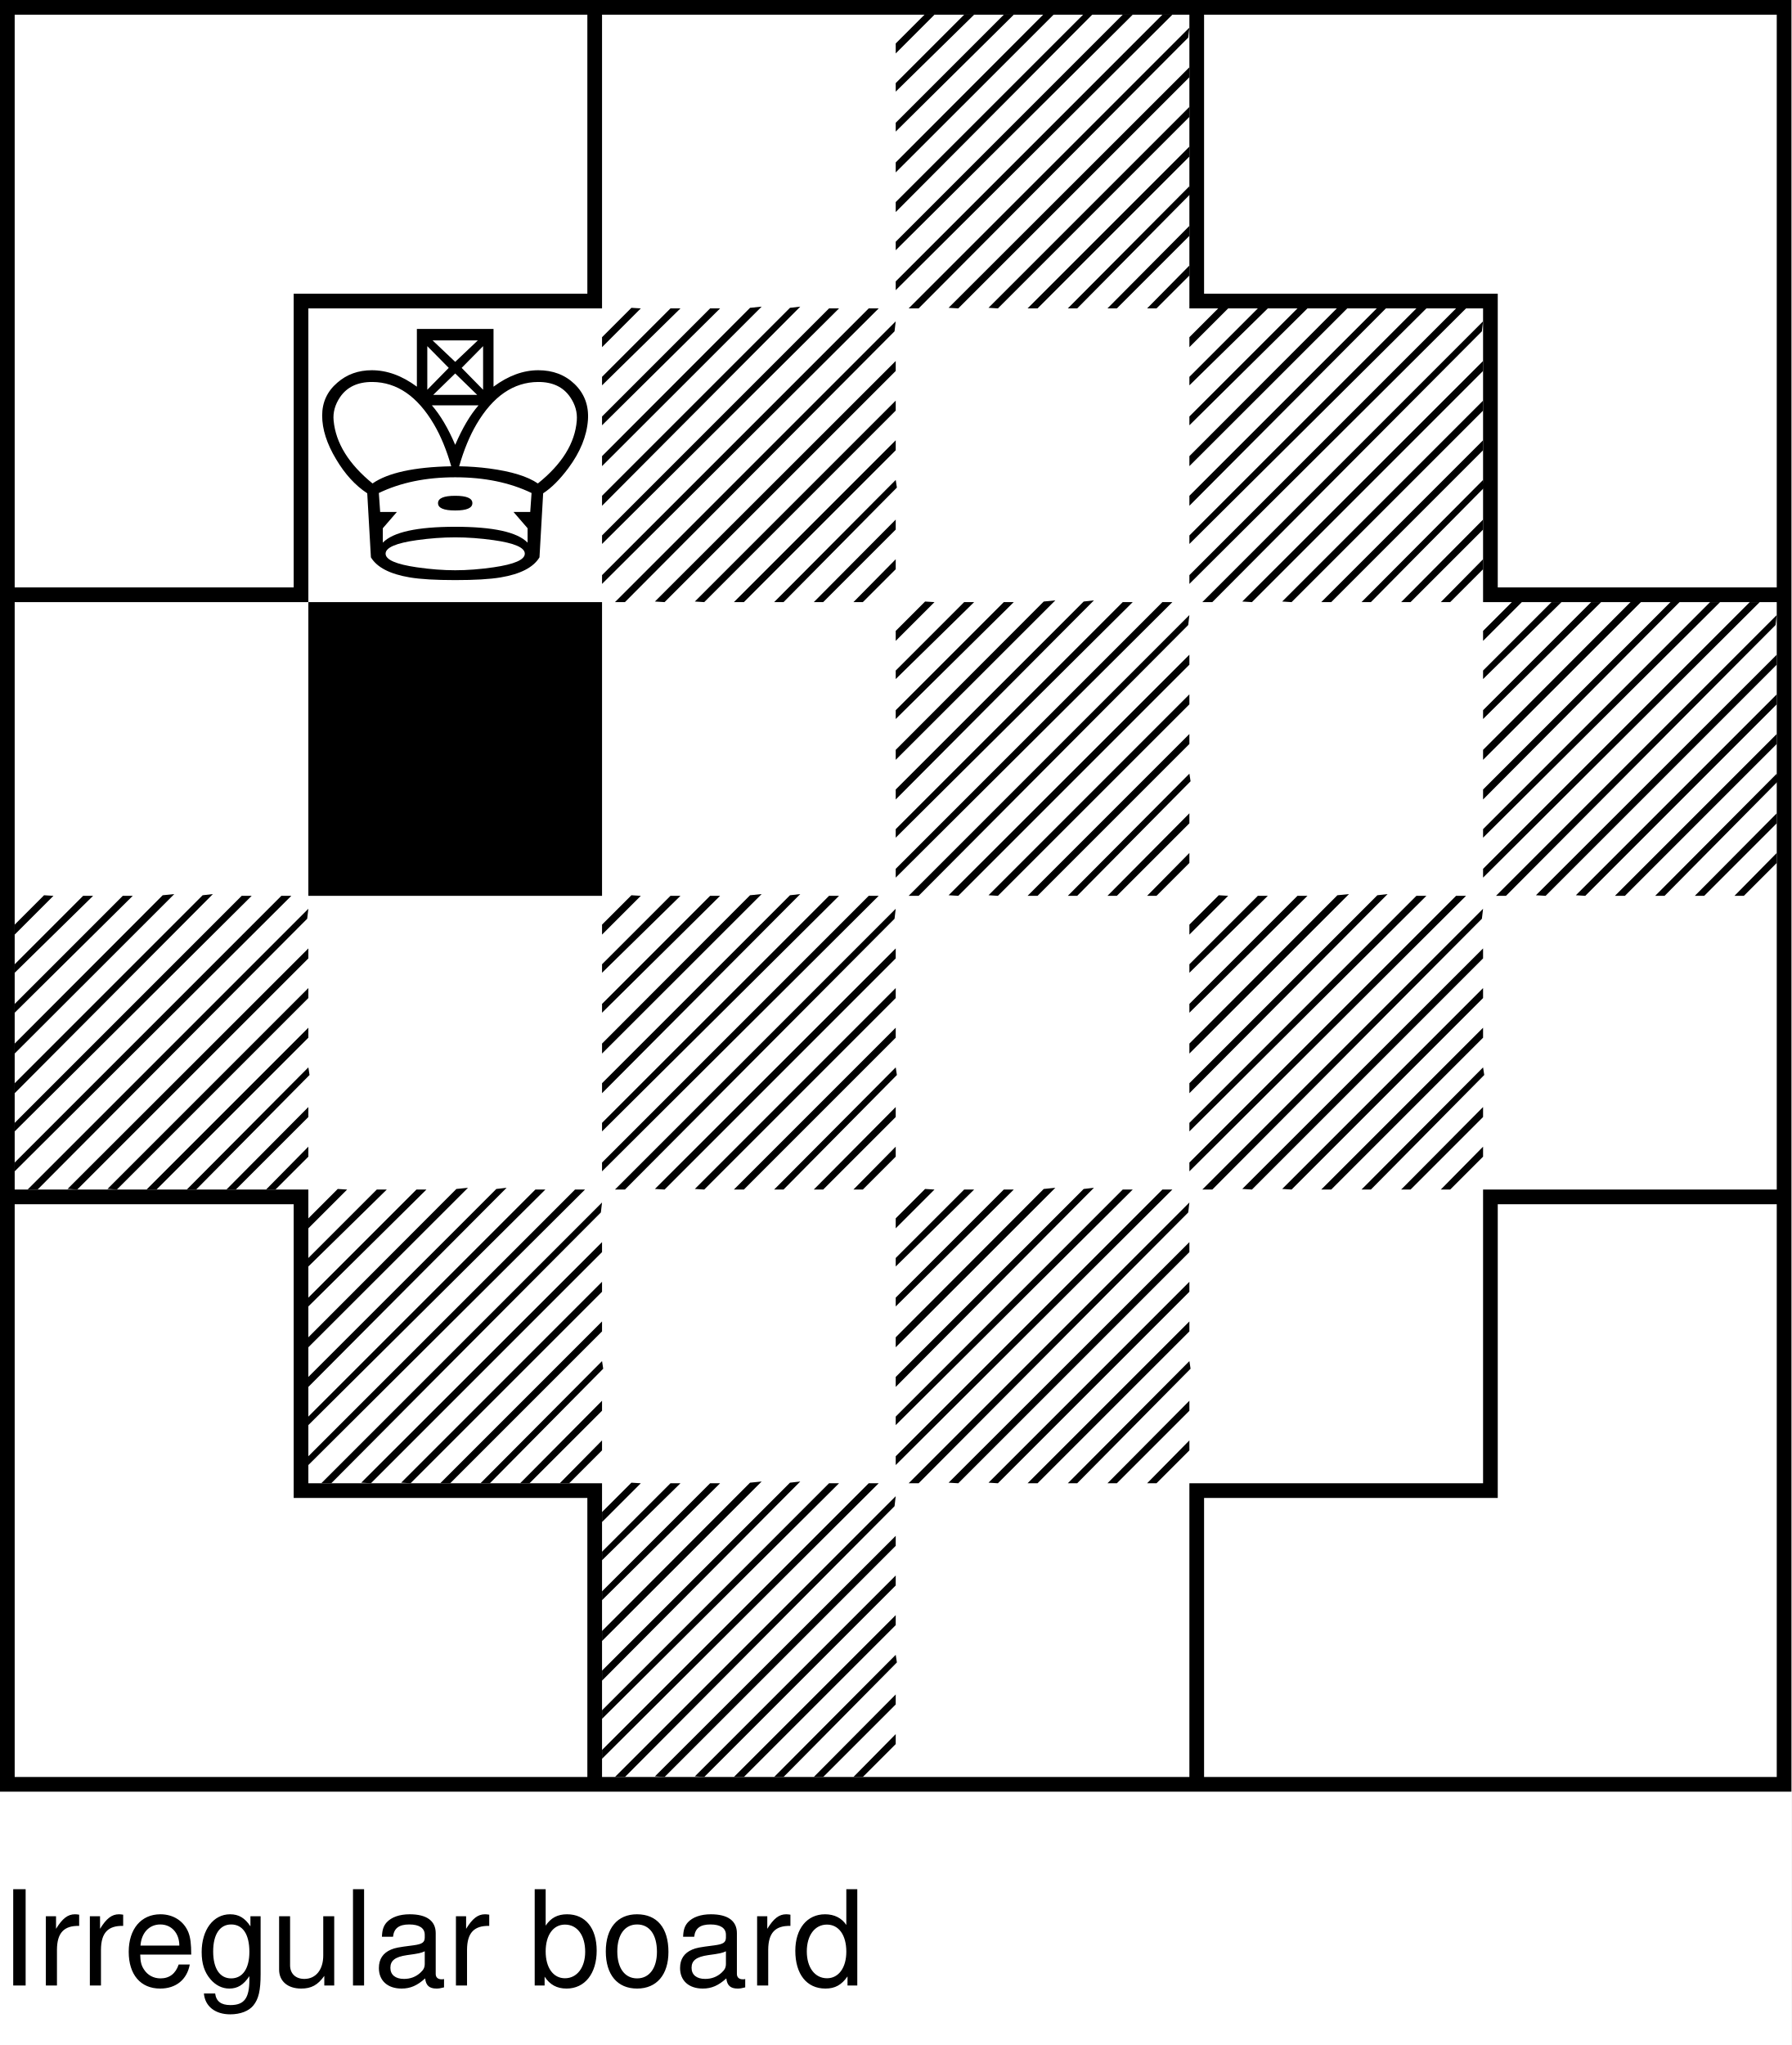
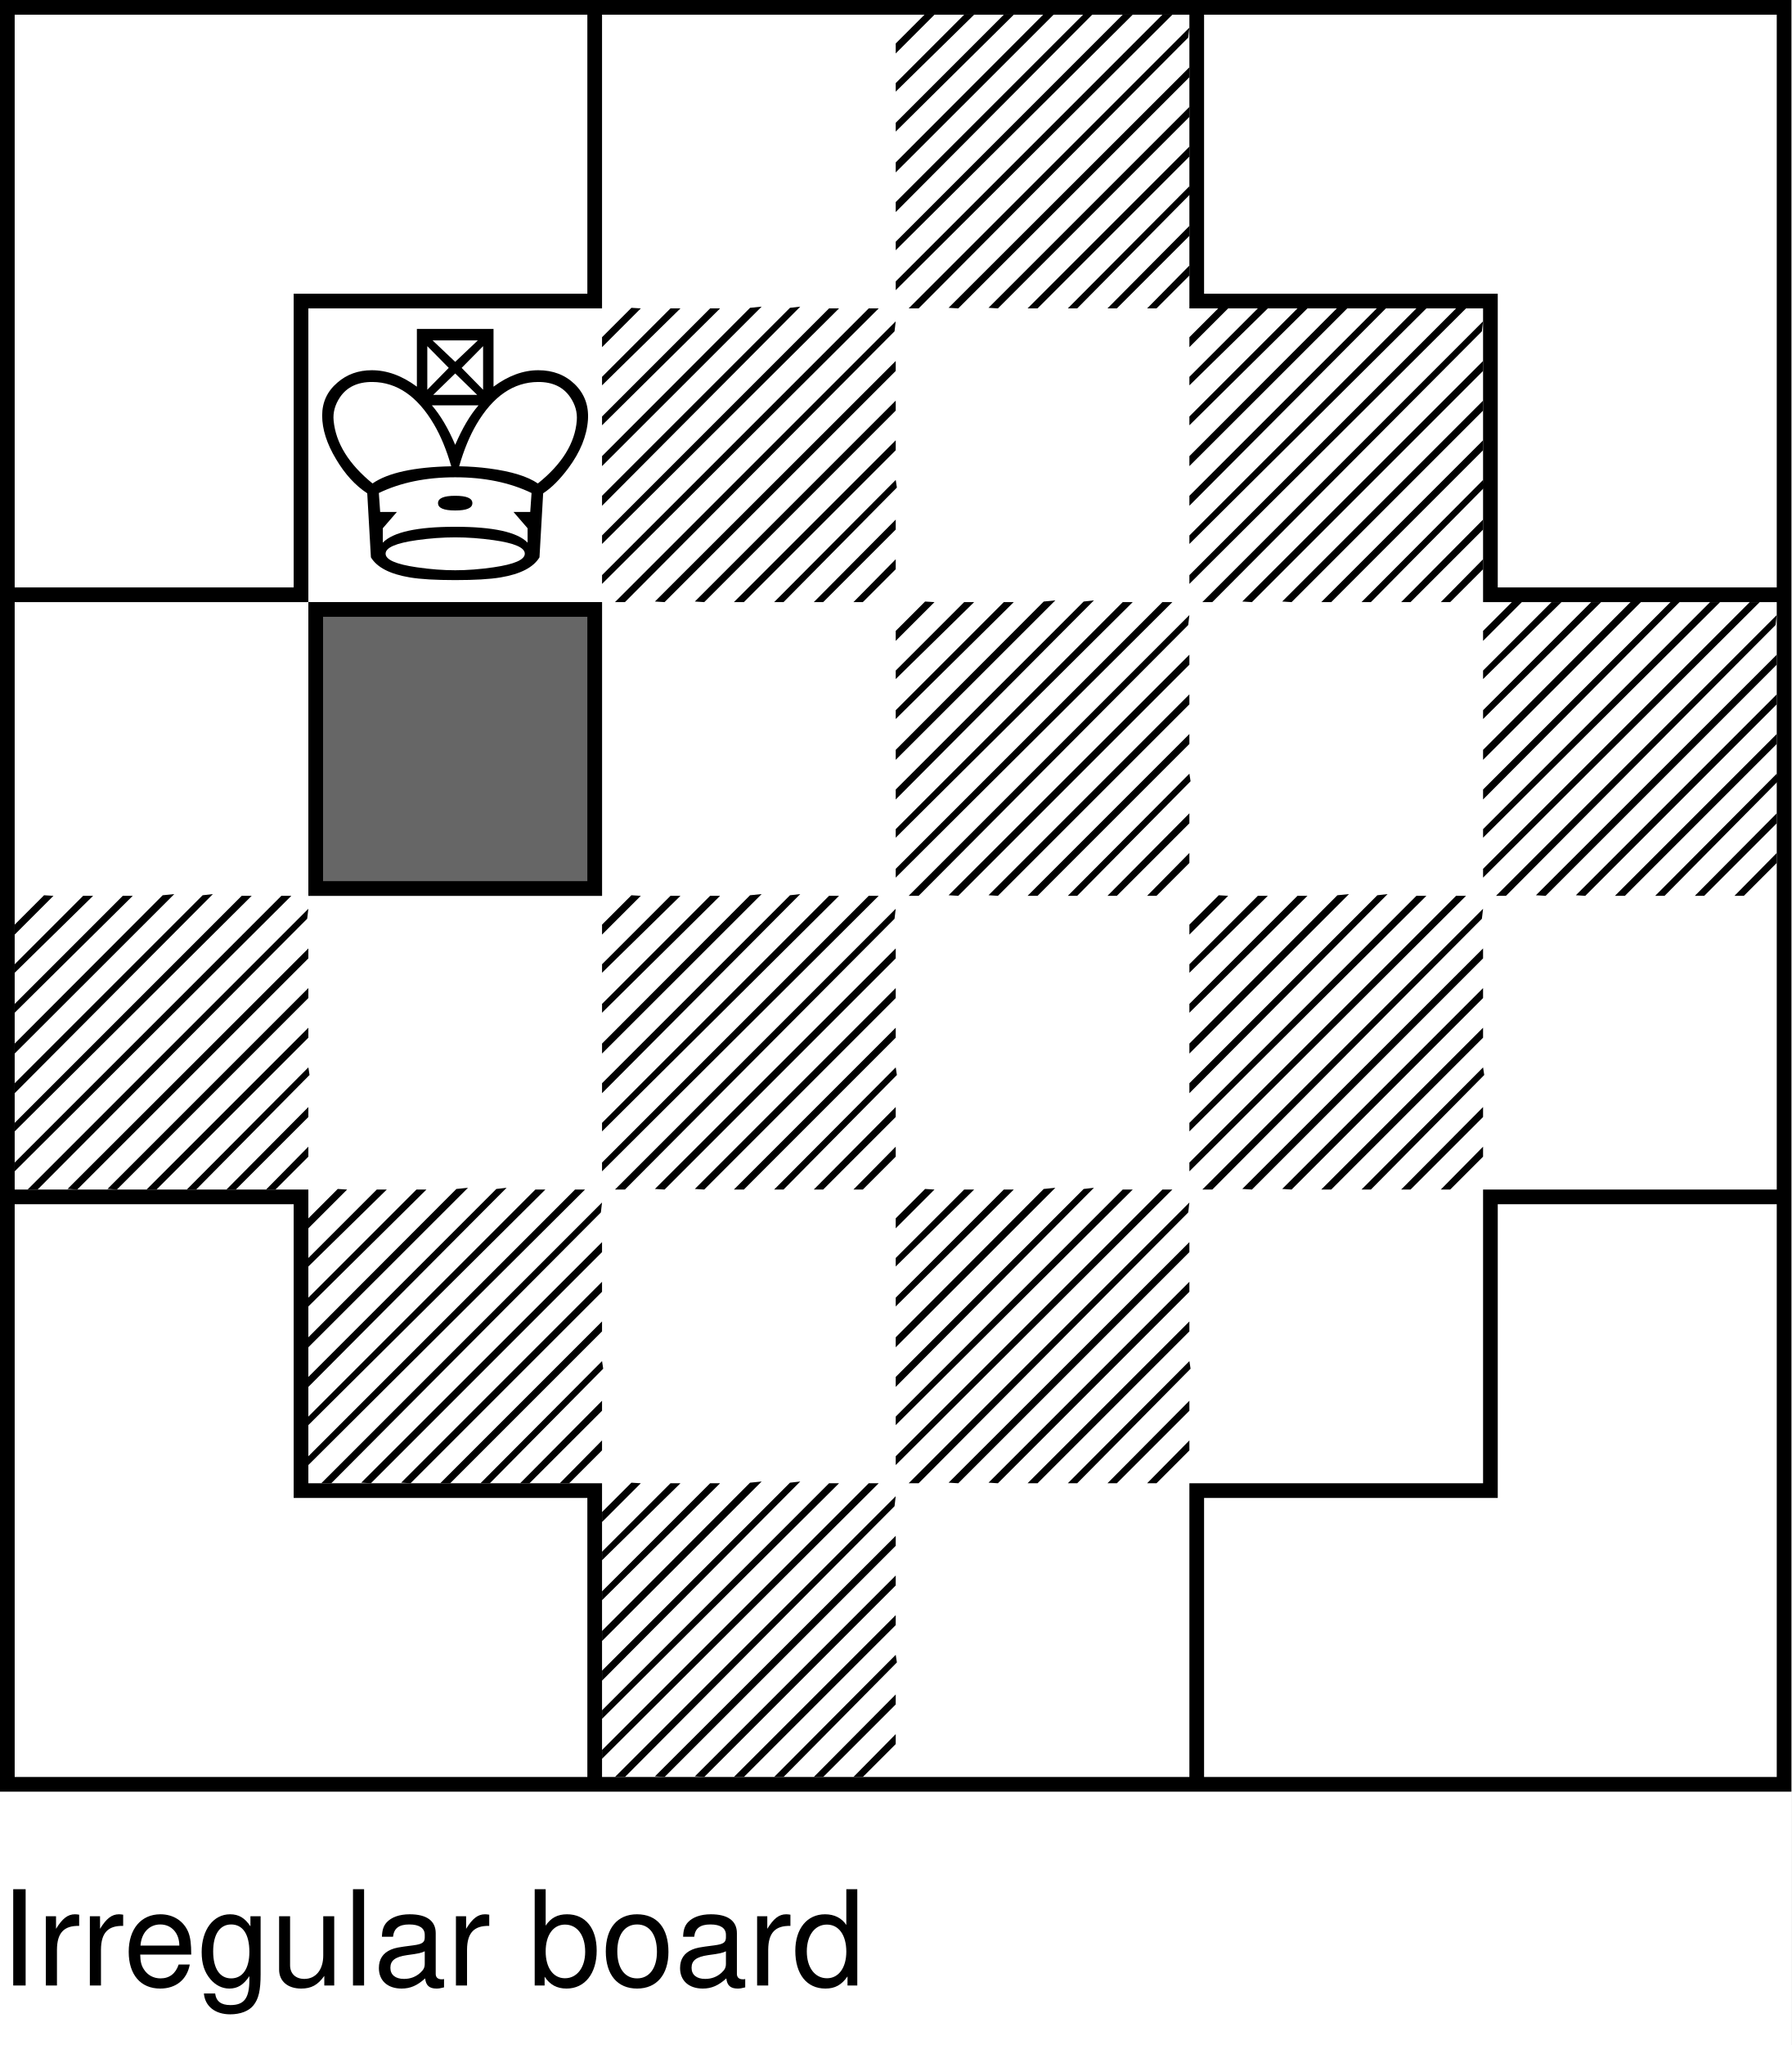
<svg xmlns="http://www.w3.org/2000/svg" viewBox="0 0 12200 13925" width="122pt" height="139.25pt">
  <rect width="12200" height="13925" fill="#fff" />
  <defs>
    <path id="ga" d="m0 196l200-200 64 4-264 264zm0 540l736-736h68l-804 796zm0 270l1008-1010 79-8-1087 1086zm0-540l466-466h68l-534 524zm0 810l1280-1280 70-8-1350 1356zm0 270l1546-1546h68l-1614 1604zm0 270l1816-1816h68l-1884 1876zm88 184l1912-1912-8 68-1836 1844zm272-4l1640-1638v68l-1574 1574zm272 0l1368-1368v68l-1304 1304zm266 4l1102-1102v68l-1034 1034zm274 0l828-832 8 52-772 780zm270 0l558-562v68l-494 494zm270 0l288-292v68l-224 224z" />
    <path id="gb" d="m1190 554v-297l-146 148zm-36-336h-308l154 146zm674 546q7-84-45-160-71-104-219-103-251 2-419 288-70 119-118 286 107 2 205 15 226 30 331 102 247-198 265-428zm-678-175l-150-146-150 146zm-194-184l-146-148v297zm203 255h-318q87 100 159 269 74-172 159-269zm-186 415q-48-167-118-286-168-286-419-288-149-1-220 103-52 77-44 160 22 230 265 428 157-109 536-117zm547 182q-222-107-520-107-298 0-520 107l9 129h114l-96 111v98q105-108 493-108 388 0 493 108v-98l-96-111h114zm-46 413q0-62-213-92-135-19-261-19-126 0-261 19-213 30-213 92 0 62 213 93 138 20 261 20 123 0 261-20 213-31 213-93zm-357-344q0 50-117 50-117 0-117-50 0-50 117-50 117 0 117 50zm787-566q-12 164-133 327-87 117-172 172-5 76-25 436-62 103-266 137-108 18-308 18-200 0-308-18-204-34-266-137l-25-436q-122-80-212-232-95-158-95-297 0-136 103-224 97-85 235-85 156 0 307 112v-393h522v393q151-112 305-112 149 0 247 94 101 98 91 245z" />
  </defs>
  <use href="#ga" x="6100" y="100" />
  <use href="#gb" x="2100" y="2100" />
  <use href="#ga" x="4100" y="2100" />
  <use href="#ga" x="8100" y="2100" />
  <use href="#ga" x="6100" y="4100" />
  <use href="#ga" x="10100" y="4100" />
  <use href="#ga" x="100" y="6100" />
  <use href="#ga" x="4100" y="6100" />
  <use href="#ga" x="8100" y="6100" />
  <use href="#ga" x="2100" y="8100" />
  <use href="#ga" x="6100" y="8100" />
  <use href="#ga" x="4100" y="10100" />
-   <path d="M2100 4100h2000v2000h-2000zM0 0h12200v100h-12200zM2000 2000h2100v100h-2100zM8100 2000h2100v100h-2100zM100 4000h2000v100h-2000zM10100 4000h2000v100h-2000zM100 8100h2000v100h-2000zM10100 8100h2000v100h-2000zM2000 10100h2100v100h-2100zM8100 10100h2100v100h-2100zM0 12100h12200v100h-12200zM0 100h100v12000h-100zM2000 2100h100v2000h-100zM2000 8100h100v2000h-100zM4000 100h100v2000h-100zM4000 10100h100v2000h-100zM8100 100h100v2000h-100zM8100 10100h100v2000h-100zM10100 2100h100v2000h-100zM10100 8100h100v2000h-100zM12100 100h100v12000h-100z" />
+   <path d="M2100 4100h2000v2000h-2000z" fill="#666666" />
+   <path d="M0 0h12200v100h-12200zM2000 2000h2100v100h-2100zM8100 2000h2100v100h-2100zM100 4000h2000v100h-2000zM10100 4000h2000v100h-2000zM100 8100h2000v100h-2000zM10100 8100h2000v100h-2000zM2000 10100h2100v100h-2100zM8100 10100h2100v100h-2100zM0 12100h12200v100h-12200zM0 100h100v12000h-100zM2000 2100h100v2000h-100zM2000 8100h100v2000h-100zM4000 100h100v2000h-100zM4000 10100h100v2000h-100zM8100 100h100v2000h-100zM8100 10100h100v2000h-100zM10100 2100h100v2000h-100zM10100 8100h100v2000h-100zM12100 100h100v12000h-100zM2100 4100h2000v100h-2000zM2100 6000h2000v100h-2000zM2100 4100h100v2000h-100zM4000 4100h100v2000h-100z" />
  <g font-family="Helvetica,Arial,sans-serif" font-size="900">
    <text x="0" y="13520">Irregular board</text>
  </g>
</svg>
